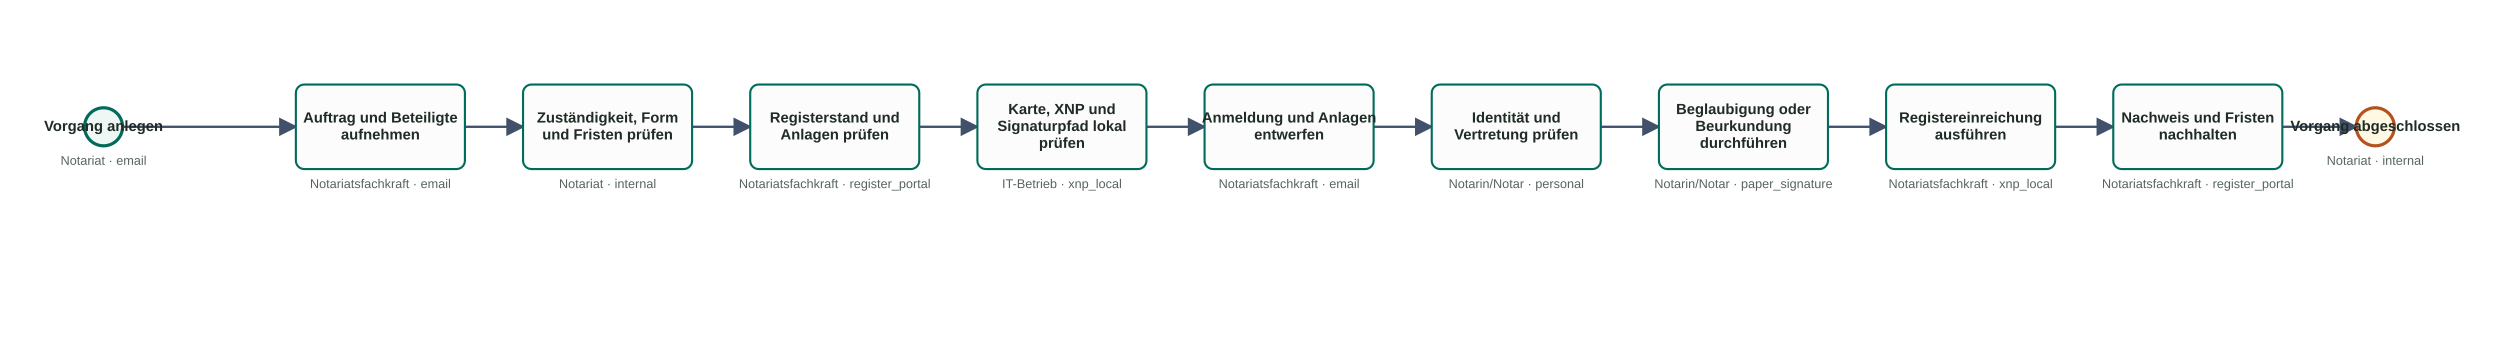
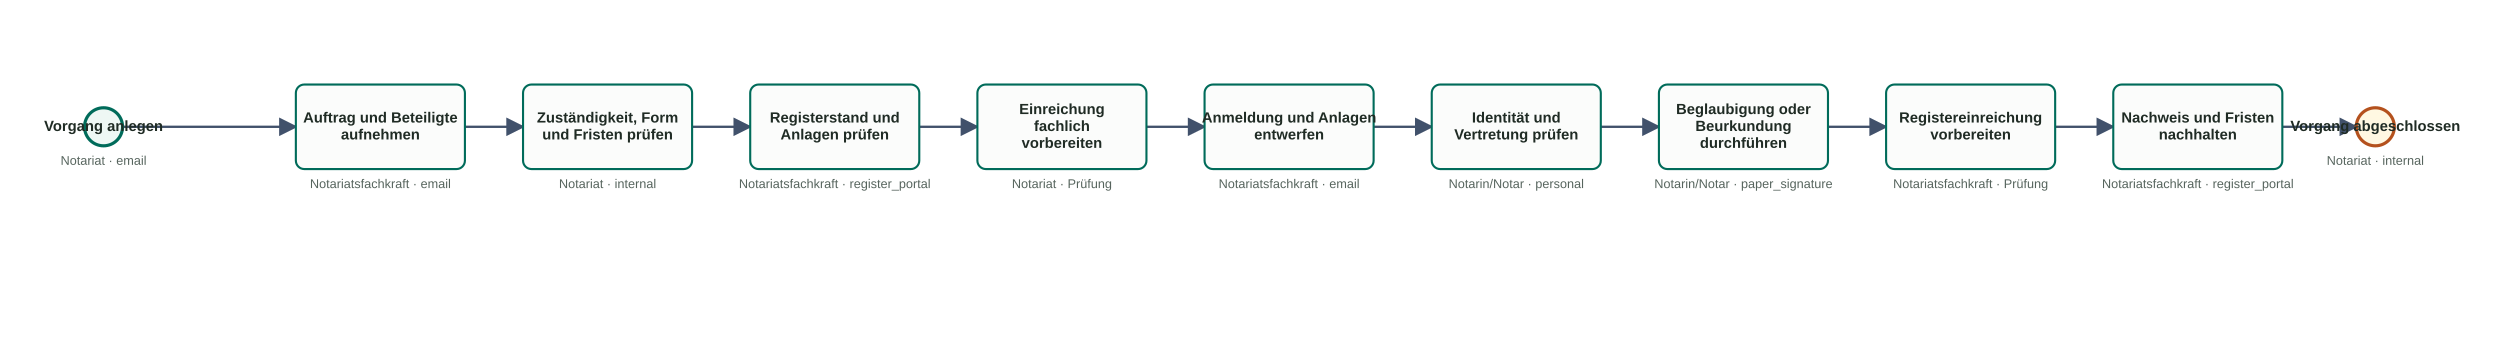
<svg xmlns="http://www.w3.org/2000/svg" class="bpmn-svg" width="2366" height="320" viewBox="50 58 2366 320" role="img" aria-label="Handelsregisteranmeldung">
  <style>
  svg { background: #ffffff; font-family: Arial, Helvetica, sans-serif; }
  .flow { fill: none; stroke: #41516b; stroke-width: 2.2; }
  .flow-label { font-size: 13px; fill: #41516b; text-anchor: middle; font-weight: 700; }
  .node.task rect { fill: #fbfcfb; stroke: #006b5a; stroke-width: 2; }
  .node.event circle { fill: #eef7f4; stroke: #006b5a; stroke-width: 3; }
  .node.event.end circle { fill: #fff8e2; stroke: #b4511d; }
  .node.gateway polygon { fill: #fff8e2; stroke: #b4511d; stroke-width: 2; }
  .node-label { text-anchor: middle; dominant-baseline: middle; font-size: 14px; font-weight: 700; fill: #1f2b24; }
  .node-badge { text-anchor: middle; font-size: 12px; fill: #56645d; }
</style>
  <defs>
    <marker id="arrow" viewBox="0 0 10 10" refX="9" refY="5" markerWidth="8" markerHeight="8" orient="auto-start-reverse">
      <path d="M 0 0 L 10 5 L 0 10 z" fill="#41516b" />
    </marker>
  </defs>
  <polyline class="flow" points="166,178 330,178" marker-end="url(#arrow)" />
  <polyline class="flow" points="490,178 545,178" marker-end="url(#arrow)" />
  <polyline class="flow" points="705,178 760,178" marker-end="url(#arrow)" />
  <polyline class="flow" points="920,178 975,178" marker-end="url(#arrow)" />
  <polyline class="flow" points="1135,178 1190,178" marker-end="url(#arrow)" />
  <polyline class="flow" points="1350,178 1405,178" marker-end="url(#arrow)" />
  <polyline class="flow" points="1565,178 1620,178" marker-end="url(#arrow)" />
  <polyline class="flow" points="1780,178 1835,178" marker-end="url(#arrow)" />
  <polyline class="flow" points="1995,178 2050,178" marker-end="url(#arrow)" />
  <polyline class="flow" points="2210,178 2280,178" marker-end="url(#arrow)" />
  <g class="node event start">
    <circle cx="148" cy="178" r="18" />
    <text class="node-label" x="148" y="178">Vorgang anlegen</text>
    <text class="node-badge" x="148" y="214">Notariat · email</text>
  </g>
  <g class="node task userTask">
    <rect x="330" y="138" width="160" height="80" rx="8" />
    <text class="node-label" x="410" y="170">Auftrag und Beteiligte</text>
    <text class="node-label" x="410" y="186">aufnehmen</text>
    <text class="node-badge" x="410" y="236">Notariatsfachkraft · email</text>
  </g>
  <g class="node task businessRuleTask">
    <rect x="545" y="138" width="160" height="80" rx="8" />
    <text class="node-label" x="625" y="170">Zuständigkeit, Form</text>
    <text class="node-label" x="625" y="186">und Fristen prüfen</text>
    <text class="node-badge" x="625" y="236">Notariat · internal</text>
  </g>
  <g class="node task userTask">
    <rect x="760" y="138" width="160" height="80" rx="8" />
    <text class="node-label" x="840" y="170">Registerstand und</text>
    <text class="node-label" x="840" y="186">Anlagen prüfen</text>
    <text class="node-badge" x="840" y="236">Notariatsfachkraft · register_portal</text>
  </g>
  <g class="node task serviceTask">
    <rect x="975" y="138" width="160" height="80" rx="8" />
-     <text class="node-label" x="1055" y="162">Karte, XNP und</text>
-     <text class="node-label" x="1055" y="178">Signaturpfad lokal</text>
-     <text class="node-label" x="1055" y="194">prüfen</text>
-     <text class="node-badge" x="1055" y="236">IT-Betrieb · xnp_local</text>
+     <text class="node-label" x="1055" y="162">Einreichung</text>
+     <text class="node-label" x="1055" y="178">fachlich</text>
+     <text class="node-label" x="1055" y="194">vorbereiten</text>
+     <text class="node-badge" x="1055" y="236">Notariat · Prüfung</text>
  </g>
  <g class="node task userTask">
    <rect x="1190" y="138" width="160" height="80" rx="8" />
    <text class="node-label" x="1270" y="170">Anmeldung und Anlagen</text>
    <text class="node-label" x="1270" y="186">entwerfen</text>
    <text class="node-badge" x="1270" y="236">Notariatsfachkraft · email</text>
  </g>
  <g class="node task manualTask">
    <rect x="1405" y="138" width="160" height="80" rx="8" />
    <text class="node-label" x="1485" y="170">Identität und</text>
    <text class="node-label" x="1485" y="186">Vertretung prüfen</text>
    <text class="node-badge" x="1485" y="236">Notarin/Notar · personal</text>
  </g>
  <g class="node task manualTask">
    <rect x="1620" y="138" width="160" height="80" rx="8" />
    <text class="node-label" x="1700" y="162">Beglaubigung oder</text>
    <text class="node-label" x="1700" y="178">Beurkundung</text>
    <text class="node-label" x="1700" y="194">durchführen</text>
    <text class="node-badge" x="1700" y="236">Notarin/Notar · paper_signature</text>
  </g>
  <g class="node task sendTask">
    <rect x="1835" y="138" width="160" height="80" rx="8" />
    <text class="node-label" x="1915" y="170">Registereinreichung</text>
-     <text class="node-label" x="1915" y="186">ausführen</text>
-     <text class="node-badge" x="1915" y="236">Notariatsfachkraft · xnp_local</text>
+     <text class="node-label" x="1915" y="186">vorbereiten</text>
+     <text class="node-badge" x="1915" y="236">Notariatsfachkraft · Prüfung</text>
  </g>
  <g class="node task userTask">
    <rect x="2050" y="138" width="160" height="80" rx="8" />
    <text class="node-label" x="2130" y="170">Nachweis und Fristen</text>
    <text class="node-label" x="2130" y="186">nachhalten</text>
    <text class="node-badge" x="2130" y="236">Notariatsfachkraft · register_portal</text>
  </g>
  <g class="node event end">
    <circle cx="2298" cy="178" r="18" />
    <text class="node-label" x="2298" y="178">Vorgang abgeschlossen</text>
    <text class="node-badge" x="2298" y="214">Notariat · internal</text>
  </g>
</svg>
